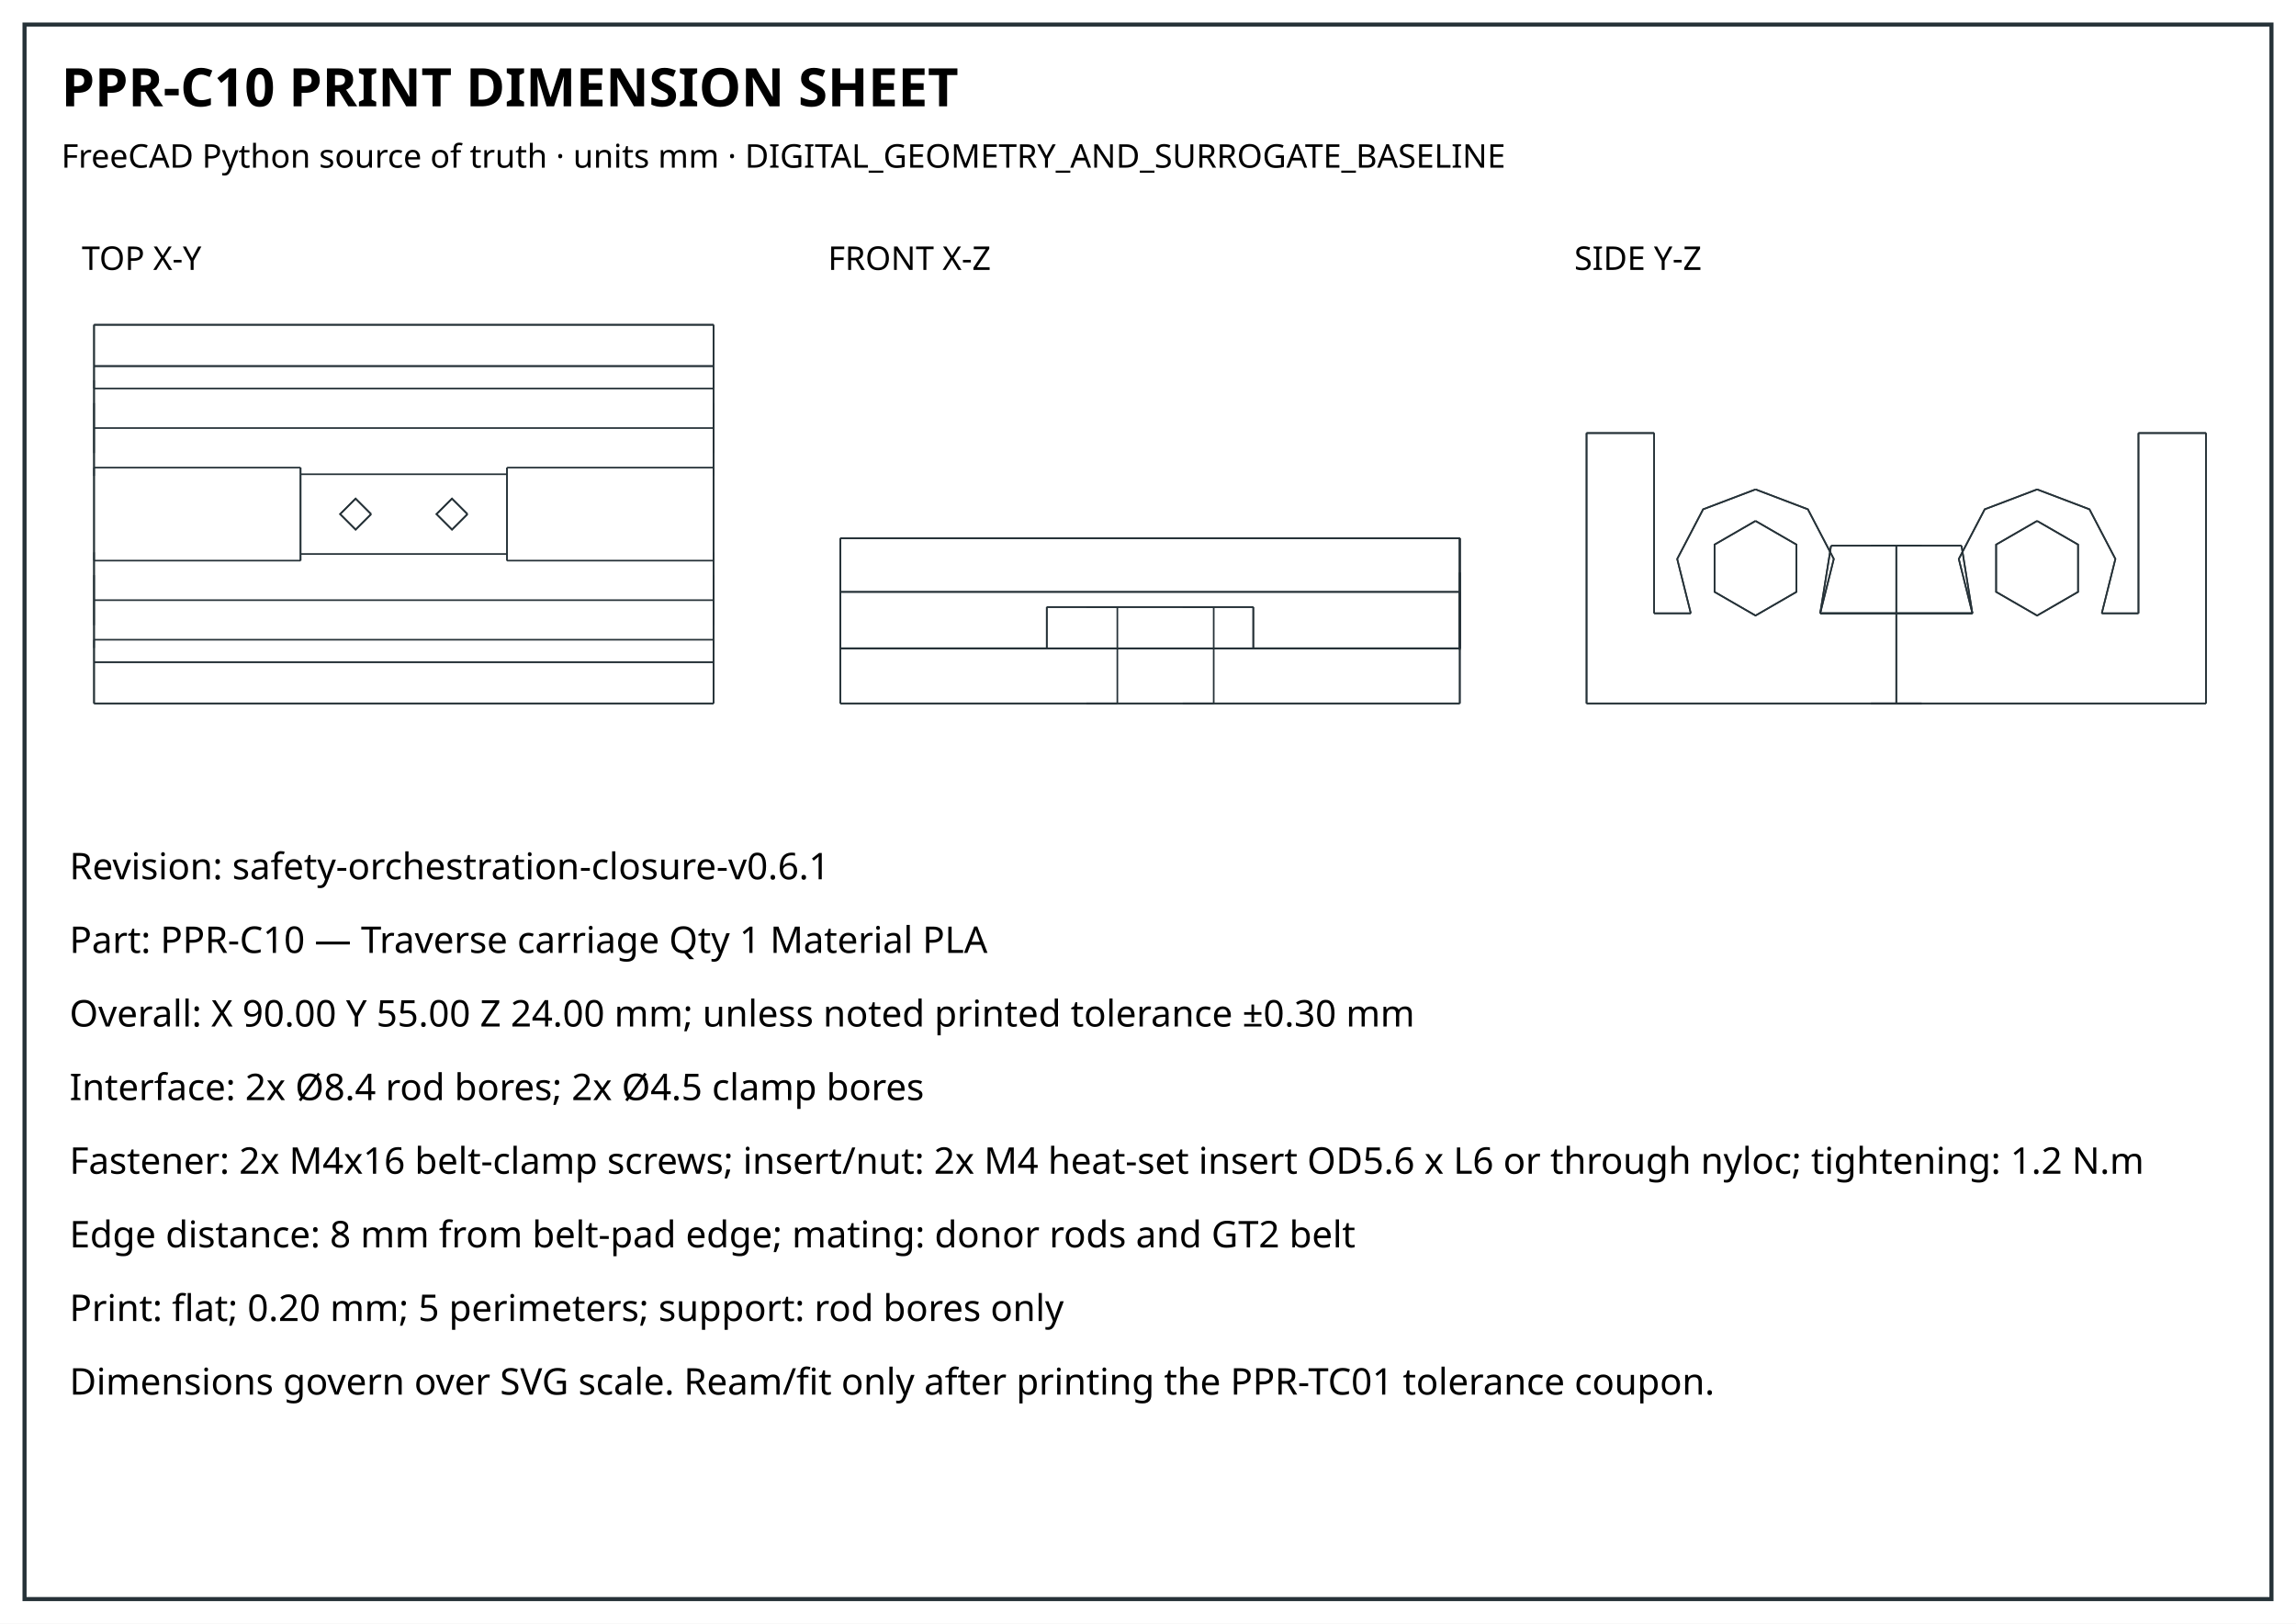
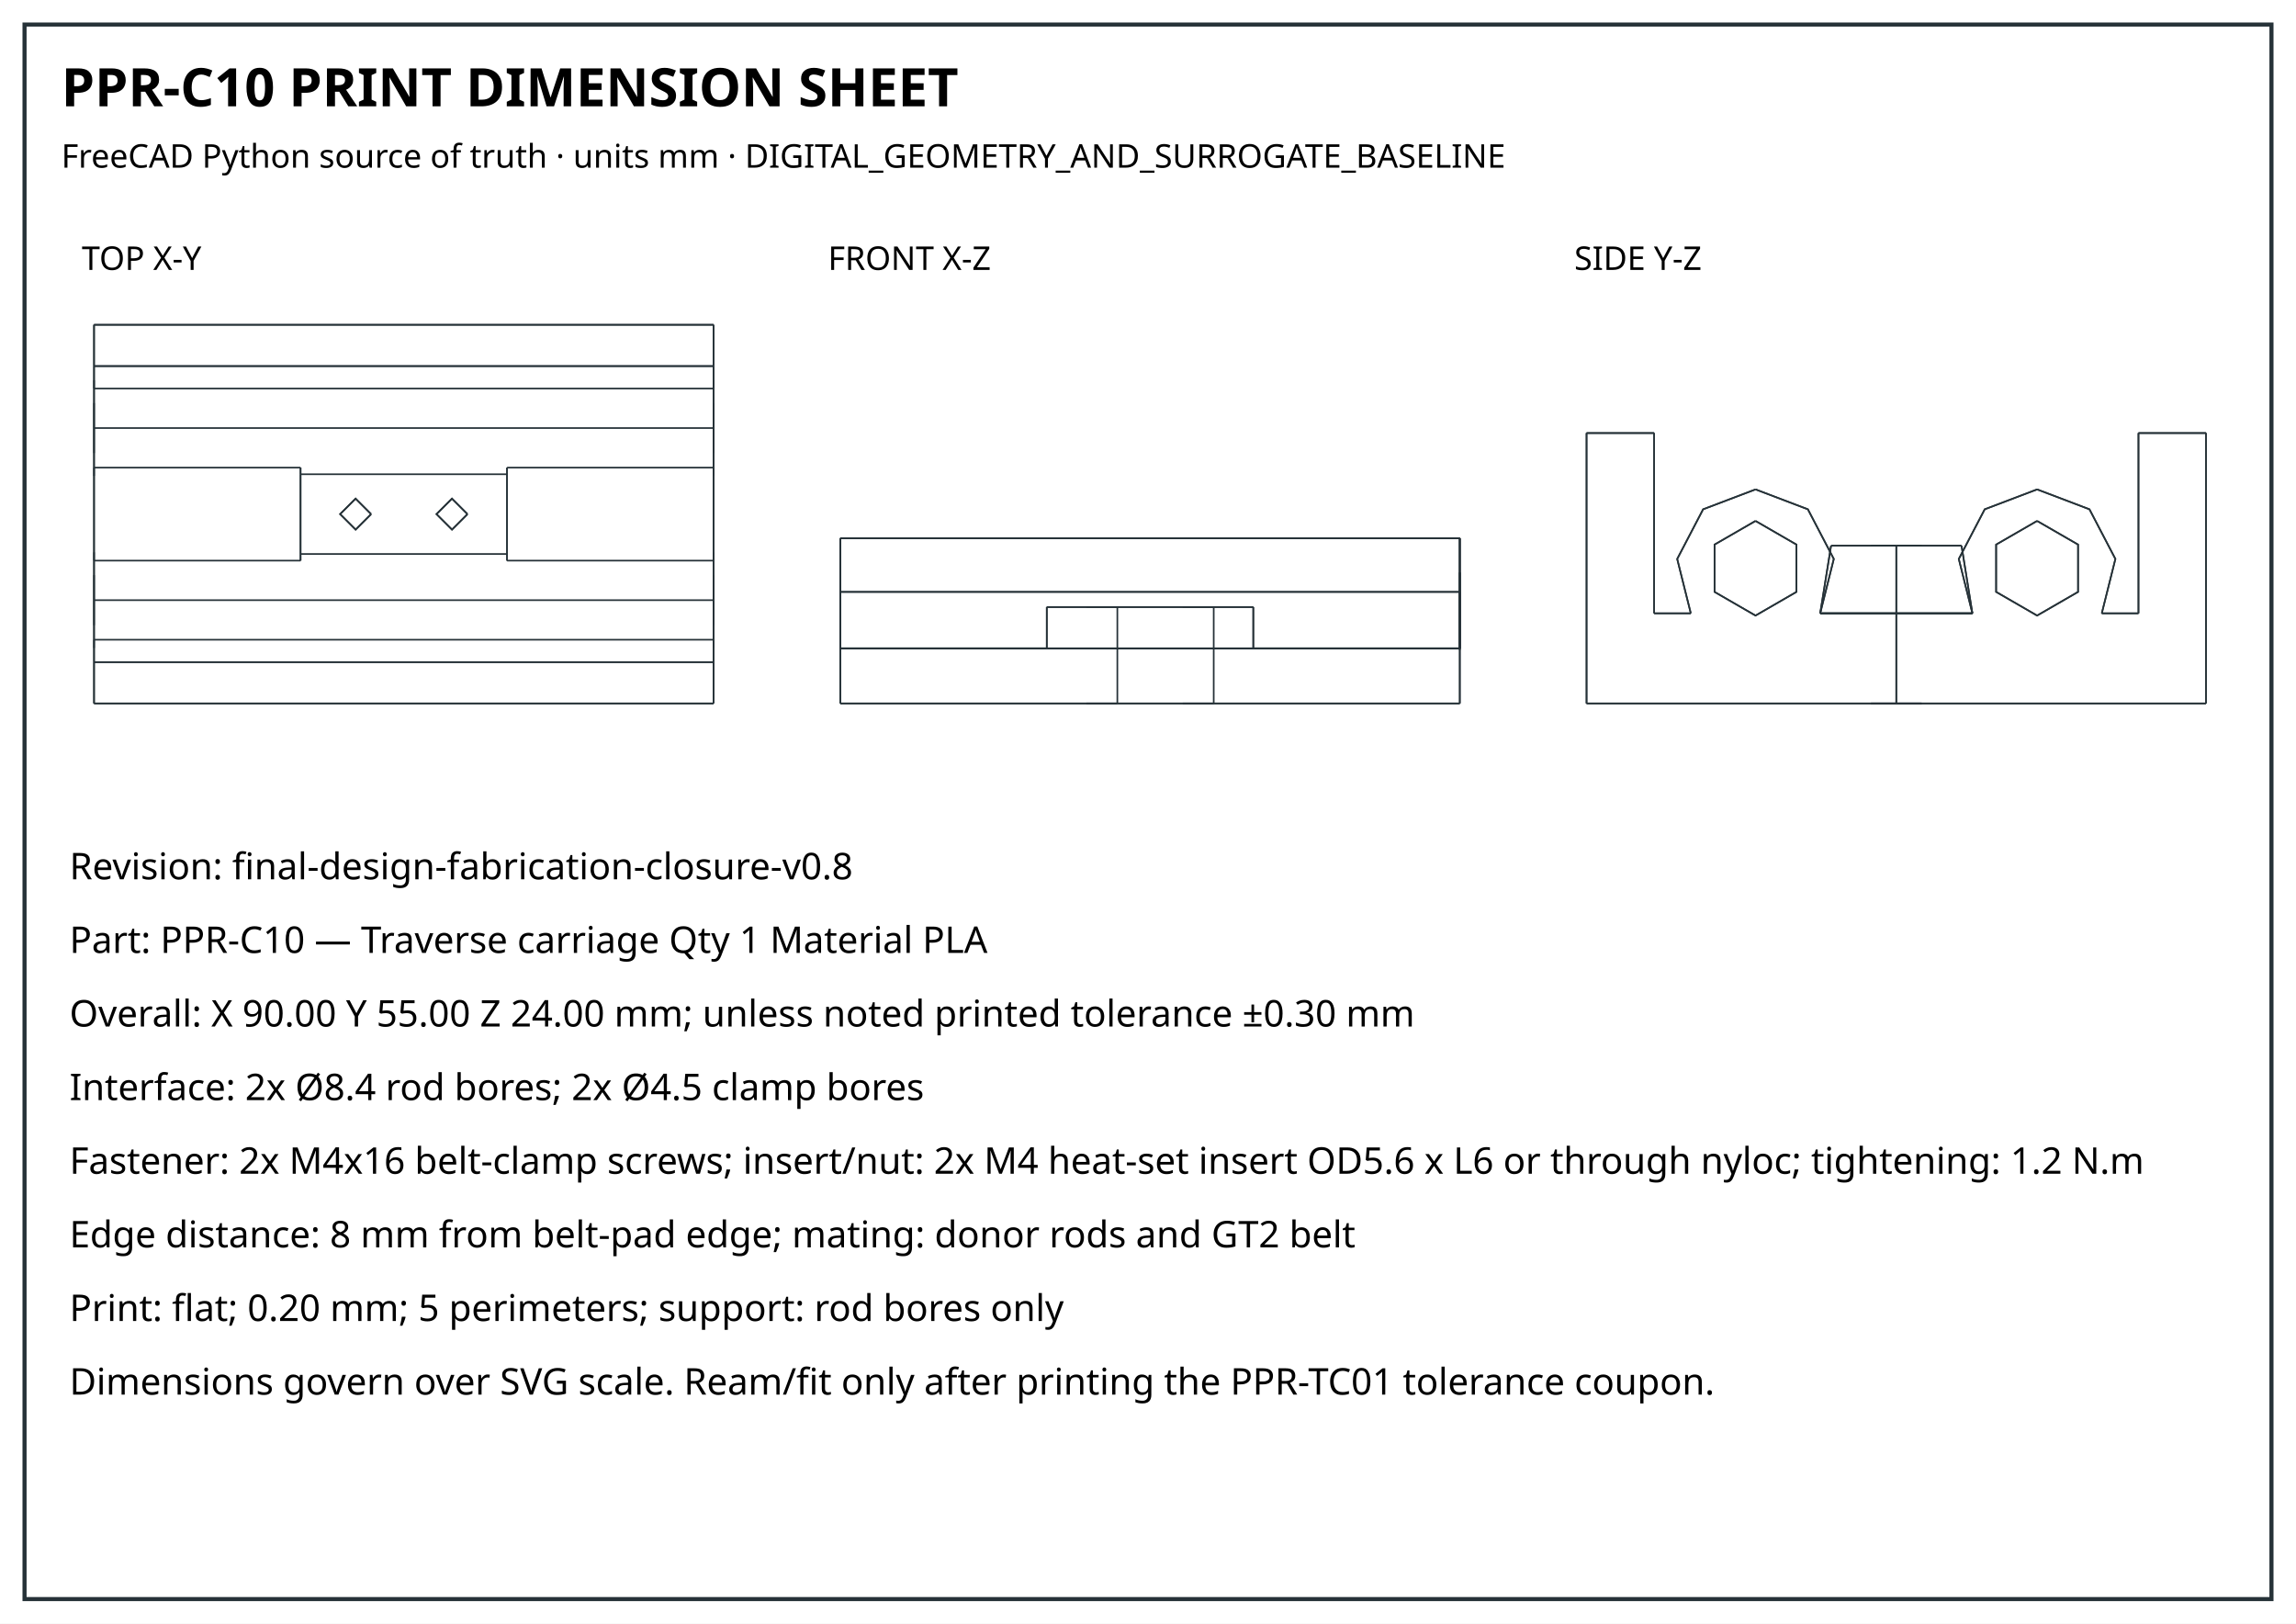
<svg xmlns="http://www.w3.org/2000/svg" width="1123" height="794" viewBox="0 0 1123 794">
  <rect width="1123" height="794" fill="white" />
  <rect x="12" y="12" width="1099" height="770" fill="none" stroke="#263238" stroke-width="2" />
  <text x="30" y="52" font-size="26" font-family="sans-serif" font-weight="bold">PPR-C10 PRINT DIMENSION SHEET</text>
  <text x="30" y="82" font-size="16" font-family="sans-serif">FreeCAD Python source of truth · units mm · DIGITAL_GEOMETRY_AND_SURROGATE_BASELINE</text>
  <g font-family="sans-serif">
    <text x="40" y="132" font-size="16">TOP X-Y</text>
    <polyline points="46.00,323.80 46.00,312.84" fill="none" stroke="#263238" stroke-width="0.8" />
    <polyline points="46.00,312.84 349.00,312.84" fill="none" stroke="#263238" stroke-width="0.8" />
    <polyline points="349.00,323.80 349.00,312.84" fill="none" stroke="#263238" stroke-width="0.8" />
    <polyline points="349.00,323.80 46.00,323.80" fill="none" stroke="#263238" stroke-width="0.8" />
    <polyline points="46.00,344.00 46.00,344.00" fill="none" stroke="#263238" stroke-width="0.8" />
    <polyline points="46.00,344.00 46.00,158.83" fill="none" stroke="#263238" stroke-width="0.8" />
    <polyline points="46.00,344.00 46.00,323.80" fill="none" stroke="#263238" stroke-width="0.8" />
    <polyline points="46.00,158.83 46.00,158.83" fill="none" stroke="#263238" stroke-width="0.8" />
    <polyline points="46.00,323.80 46.00,323.80" fill="none" stroke="#263238" stroke-width="0.8" />
    <polyline points="46.00,179.03 46.00,158.83" fill="none" stroke="#263238" stroke-width="0.8" />
    <polyline points="46.00,179.03 46.00,179.03" fill="none" stroke="#263238" stroke-width="0.8" />
    <polyline points="46.00,293.50 46.00,309.15 46.00,316.90 46.00,312.84" fill="none" stroke="#263238" stroke-width="0.8" />
    <polyline points="46.00,189.99 46.00,179.03" fill="none" stroke="#263238" stroke-width="0.8" />
    <polyline points="46.00,274.16 46.00,270.10 46.00,277.85 46.00,293.50" fill="none" stroke="#263238" stroke-width="0.8" />
    <polyline points="46.00,189.99 46.00,185.93 46.00,193.68 46.00,209.33" fill="none" stroke="#263238" stroke-width="0.8" />
    <polyline points="46.00,274.16 46.00,228.67" fill="none" stroke="#263238" stroke-width="0.8" />
    <polyline points="46.00,209.33 46.00,224.98 46.00,232.74 46.00,228.67" fill="none" stroke="#263238" stroke-width="0.8" />
    <polyline points="46.00,209.33 46.00,221.58 46.00,221.58 46.00,209.33 46.00,197.09 46.00,197.09 46.00,209.33" fill="none" stroke="#263238" stroke-width="0.8" />
    <polyline points="46.00,293.50 46.00,305.75 46.00,305.75 46.00,293.50 46.00,281.25 46.00,281.25 46.00,293.50" fill="none" stroke="#263238" stroke-width="0.8" />
    <polyline points="349.00,274.16 349.00,270.10 349.00,277.85 349.00,293.50" fill="none" stroke="#263238" stroke-width="0.8" />
    <polyline points="248.00,274.16 349.00,274.16" fill="none" stroke="#263238" stroke-width="0.8" />
    <polyline points="248.00,274.16 248.00,270.92" fill="none" stroke="#263238" stroke-width="0.8" />
    <polyline points="147.00,270.92 248.00,270.92" fill="none" stroke="#263238" stroke-width="0.8" />
    <polyline points="147.00,274.16 147.00,270.92" fill="none" stroke="#263238" stroke-width="0.8" />
    <polyline points="46.00,274.16 147.00,274.16" fill="none" stroke="#263238" stroke-width="0.8" />
    <polyline points="349.00,293.50 349.00,309.15 349.00,316.90 349.00,312.84" fill="none" stroke="#263238" stroke-width="0.8" />
    <polyline points="349.00,344.00 349.00,344.00" fill="none" stroke="#263238" stroke-width="0.8" />
    <polyline points="349.00,344.00 349.00,158.83" fill="none" stroke="#263238" stroke-width="0.8" />
    <polyline points="349.00,344.00 349.00,323.80" fill="none" stroke="#263238" stroke-width="0.8" />
    <polyline points="349.00,158.83 349.00,158.83" fill="none" stroke="#263238" stroke-width="0.8" />
    <polyline points="349.00,323.80 349.00,323.80" fill="none" stroke="#263238" stroke-width="0.8" />
    <polyline points="349.00,179.03 349.00,158.83" fill="none" stroke="#263238" stroke-width="0.8" />
    <polyline points="349.00,179.03 349.00,179.03" fill="none" stroke="#263238" stroke-width="0.8" />
    <polyline points="349.00,189.99 349.00,179.03" fill="none" stroke="#263238" stroke-width="0.8" />
    <polyline points="349.00,189.99 349.00,185.93 349.00,193.68 349.00,209.33" fill="none" stroke="#263238" stroke-width="0.8" />
    <polyline points="349.00,274.16 349.00,228.67" fill="none" stroke="#263238" stroke-width="0.8" />
    <polyline points="349.00,209.33 349.00,224.98 349.00,232.74 349.00,228.67" fill="none" stroke="#263238" stroke-width="0.8" />
    <polyline points="349.00,209.33 349.00,221.58 349.00,221.58 349.00,209.33 349.00,197.09 349.00,197.09 349.00,209.33" fill="none" stroke="#263238" stroke-width="0.8" />
    <polyline points="349.00,293.50 349.00,305.75 349.00,305.75 349.00,293.50 349.00,281.25 349.00,281.25 349.00,293.50" fill="none" stroke="#263238" stroke-width="0.8" />
    <polyline points="46.00,323.80 349.00,323.80" fill="none" stroke="#263238" stroke-width="0.8" />
    <polyline points="46.00,344.00 349.00,344.00" fill="none" stroke="#263238" stroke-width="0.8" />
    <polyline points="46.00,344.00 349.00,344.00" fill="none" stroke="#263238" stroke-width="0.8" />
    <polyline points="46.00,158.83 349.00,158.83" fill="none" stroke="#263238" stroke-width="0.8" />
    <polyline points="181.51,251.42 173.93,243.84 166.36,251.42 173.93,258.99 181.51,251.42" fill="none" stroke="#263238" stroke-width="0.8" />
    <polyline points="228.64,251.42 221.07,243.84 213.49,251.42 221.07,258.99 228.64,251.42" fill="none" stroke="#263238" stroke-width="0.8" />
    <polyline points="46.00,158.83 349.00,158.83" fill="none" stroke="#263238" stroke-width="0.8" />
    <polyline points="46.00,179.03 349.00,179.03" fill="none" stroke="#263238" stroke-width="0.8" />
    <polyline points="349.00,179.03 46.00,179.03" fill="none" stroke="#263238" stroke-width="0.8" />
    <polyline points="46.00,189.99 349.00,189.99" fill="none" stroke="#263238" stroke-width="0.8" />
    <polyline points="46.00,228.67 147.00,228.67" fill="none" stroke="#263238" stroke-width="0.8" />
    <polyline points="147.00,231.92 147.00,228.67" fill="none" stroke="#263238" stroke-width="0.8" />
    <polyline points="147.00,231.92 248.00,231.92" fill="none" stroke="#263238" stroke-width="0.8" />
    <polyline points="248.00,231.92 248.00,228.67" fill="none" stroke="#263238" stroke-width="0.8" />
    <polyline points="248.00,228.67 349.00,228.67" fill="none" stroke="#263238" stroke-width="0.8" />
    <polyline points="147.00,274.16 147.00,228.67" fill="none" stroke="#263238" stroke-width="0.8" />
    <polyline points="46.00,209.33 349.00,209.33" fill="none" stroke="#263238" stroke-width="0.8" />
    <polyline points="46.00,293.50 349.00,293.50" fill="none" stroke="#263238" stroke-width="0.8" />
    <polyline points="248.00,274.16 248.00,228.67" fill="none" stroke="#263238" stroke-width="0.8" />
    <polyline points="248.00,270.92 248.00,231.92" fill="none" stroke="#263238" stroke-width="0.8" />
    <polyline points="147.00,270.92 147.00,231.92" fill="none" stroke="#263238" stroke-width="0.8" />
    <polyline points="181.51,251.42 173.93,243.84 166.36,251.42 173.93,258.99 181.51,251.42" fill="none" stroke="#263238" stroke-width="0.8" />
    <polyline points="228.64,251.42 221.07,243.84 213.49,251.42 221.07,258.99 228.64,251.42" fill="none" stroke="#263238" stroke-width="0.8" />
    <polyline points="181.51,251.42 181.51,251.42" fill="none" stroke="#263238" stroke-width="0.8" />
    <polyline points="228.64,251.42 228.64,251.42" fill="none" stroke="#263238" stroke-width="0.8" />
    <text x="405" y="132" font-size="16">FRONT X-Z</text>
    <polyline points="411.00,317.07 411.00,317.07" fill="none" stroke="#263238" stroke-width="0.8" />
    <polyline points="411.00,317.07 714.00,317.07" fill="none" stroke="#263238" stroke-width="0.8" />
    <polyline points="714.00,317.07 714.00,317.07" fill="none" stroke="#263238" stroke-width="0.8" />
    <polyline points="714.00,317.07 411.00,317.07" fill="none" stroke="#263238" stroke-width="0.8" />
    <polyline points="411.00,344.00 411.00,263.20" fill="none" stroke="#263238" stroke-width="0.8" />
    <polyline points="411.00,344.00 411.00,344.00" fill="none" stroke="#263238" stroke-width="0.8" />
    <polyline points="411.00,263.20 411.00,263.20" fill="none" stroke="#263238" stroke-width="0.8" />
    <polyline points="411.00,344.00 411.00,263.20" fill="none" stroke="#263238" stroke-width="0.8" />
    <polyline points="411.00,317.07 411.00,263.20" fill="none" stroke="#263238" stroke-width="0.8" />
    <polyline points="411.00,263.20 411.00,263.20" fill="none" stroke="#263238" stroke-width="0.8" />
    <polyline points="411.00,317.07 411.00,263.20" fill="none" stroke="#263238" stroke-width="0.8" />
    <polyline points="411.00,280.03 411.00,285.98 411.00,300.82 411.00,317.07" fill="none" stroke="#263238" stroke-width="0.8" />
    <polyline points="411.00,317.07 411.00,317.07" fill="none" stroke="#263238" stroke-width="0.8" />
    <polyline points="411.00,317.07 411.00,300.82 411.00,285.98 411.00,280.03" fill="none" stroke="#263238" stroke-width="0.8" />
    <polyline points="411.00,317.07 411.00,300.82 411.00,285.98 411.00,280.03" fill="none" stroke="#263238" stroke-width="0.8" />
    <polyline points="411.00,317.07 411.00,317.07" fill="none" stroke="#263238" stroke-width="0.8" />
    <polyline points="411.00,280.03 411.00,285.98 411.00,300.82 411.00,317.07" fill="none" stroke="#263238" stroke-width="0.8" />
    <polyline points="411.00,289.46 411.00,296.53 411.00,310.67 411.00,317.74 411.00,310.67 411.00,296.53 411.00,289.46" fill="none" stroke="#263238" stroke-width="0.8" />
    <polyline points="411.00,289.46 411.00,296.53 411.00,310.67 411.00,317.74 411.00,310.67 411.00,296.53 411.00,289.46" fill="none" stroke="#263238" stroke-width="0.8" />
    <polyline points="714.00,317.07 714.00,300.82 714.00,285.98 714.00,280.03" fill="none" stroke="#263238" stroke-width="0.8" />
    <polyline points="613.00,317.07 714.00,317.07" fill="none" stroke="#263238" stroke-width="0.8" />
    <polyline points="613.00,317.07 613.00,296.87" fill="none" stroke="#263238" stroke-width="0.8" />
    <polyline points="512.00,296.87 613.00,296.87" fill="none" stroke="#263238" stroke-width="0.8" />
    <polyline points="512.00,317.07 512.00,296.87" fill="none" stroke="#263238" stroke-width="0.8" />
    <polyline points="411.00,317.07 512.00,317.07" fill="none" stroke="#263238" stroke-width="0.8" />
    <polyline points="714.00,280.03 714.00,285.98 714.00,300.82 714.00,317.07" fill="none" stroke="#263238" stroke-width="0.8" />
    <polyline points="714.00,344.00 714.00,263.20" fill="none" stroke="#263238" stroke-width="0.8" />
    <polyline points="714.00,344.00 714.00,344.00" fill="none" stroke="#263238" stroke-width="0.8" />
    <polyline points="714.00,263.20 714.00,263.20" fill="none" stroke="#263238" stroke-width="0.8" />
    <polyline points="714.00,344.00 714.00,263.20" fill="none" stroke="#263238" stroke-width="0.8" />
    <polyline points="714.00,317.07 714.00,263.20" fill="none" stroke="#263238" stroke-width="0.8" />
    <polyline points="714.00,263.20 714.00,263.20" fill="none" stroke="#263238" stroke-width="0.8" />
    <polyline points="714.00,317.07 714.00,263.20" fill="none" stroke="#263238" stroke-width="0.8" />
    <polyline points="714.00,317.07 714.00,317.07" fill="none" stroke="#263238" stroke-width="0.8" />
    <polyline points="714.00,317.07 714.00,300.82 714.00,285.98 714.00,280.03" fill="none" stroke="#263238" stroke-width="0.8" />
    <polyline points="714.00,317.07 714.00,317.07" fill="none" stroke="#263238" stroke-width="0.8" />
    <polyline points="714.00,280.03 714.00,285.98 714.00,300.82 714.00,317.07" fill="none" stroke="#263238" stroke-width="0.8" />
    <polyline points="714.00,289.46 714.00,296.53 714.00,310.67 714.00,317.74 714.00,310.67 714.00,296.53 714.00,289.46" fill="none" stroke="#263238" stroke-width="0.8" />
    <polyline points="714.00,289.46 714.00,296.53 714.00,310.67 714.00,317.74 714.00,310.67 714.00,296.53 714.00,289.46" fill="none" stroke="#263238" stroke-width="0.8" />
    <polyline points="411.00,263.20 714.00,263.20" fill="none" stroke="#263238" stroke-width="0.8" />
    <polyline points="411.00,263.20 714.00,263.20" fill="none" stroke="#263238" stroke-width="0.8" />
    <polyline points="411.00,344.00 714.00,344.00" fill="none" stroke="#263238" stroke-width="0.8" />
    <polyline points="411.00,344.00 714.00,344.00" fill="none" stroke="#263238" stroke-width="0.8" />
    <polyline points="546.51,344.00 538.93,344.00 531.36,344.00 538.93,344.00 546.51,344.00" fill="none" stroke="#263238" stroke-width="0.8" />
    <polyline points="593.64,344.00 586.07,344.00 578.49,344.00 586.07,344.00 593.64,344.00" fill="none" stroke="#263238" stroke-width="0.8" />
    <polyline points="411.00,263.20 714.00,263.20" fill="none" stroke="#263238" stroke-width="0.8" />
    <polyline points="411.00,263.20 714.00,263.20" fill="none" stroke="#263238" stroke-width="0.8" />
    <polyline points="714.00,317.07 411.00,317.07" fill="none" stroke="#263238" stroke-width="0.8" />
    <polyline points="411.00,317.07 714.00,317.07" fill="none" stroke="#263238" stroke-width="0.8" />
    <polyline points="411.00,317.07 512.00,317.07" fill="none" stroke="#263238" stroke-width="0.8" />
    <polyline points="512.00,296.87 512.00,317.07" fill="none" stroke="#263238" stroke-width="0.8" />
    <polyline points="512.00,296.87 613.00,296.87" fill="none" stroke="#263238" stroke-width="0.8" />
    <polyline points="613.00,296.87 613.00,317.07" fill="none" stroke="#263238" stroke-width="0.8" />
    <polyline points="613.00,317.07 714.00,317.07" fill="none" stroke="#263238" stroke-width="0.8" />
    <polyline points="512.00,317.07 512.00,317.07" fill="none" stroke="#263238" stroke-width="0.8" />
    <polyline points="411.00,289.46 714.00,289.46" fill="none" stroke="#263238" stroke-width="0.8" />
    <polyline points="411.00,289.46 714.00,289.46" fill="none" stroke="#263238" stroke-width="0.8" />
    <polyline points="613.00,317.07 613.00,317.07" fill="none" stroke="#263238" stroke-width="0.8" />
    <polyline points="613.00,296.87 613.00,296.87" fill="none" stroke="#263238" stroke-width="0.8" />
    <polyline points="512.00,296.87 512.00,296.87" fill="none" stroke="#263238" stroke-width="0.8" />
    <polyline points="546.51,296.87 538.93,296.87 531.36,296.87 538.93,296.87 546.51,296.87" fill="none" stroke="#263238" stroke-width="0.8" />
    <polyline points="593.64,296.87 586.07,296.87 578.49,296.87 586.07,296.87 593.64,296.87" fill="none" stroke="#263238" stroke-width="0.8" />
    <polyline points="546.51,344.00 546.51,296.87" fill="none" stroke="#263238" stroke-width="0.8" />
    <polyline points="593.64,344.00 593.64,296.87" fill="none" stroke="#263238" stroke-width="0.8" />
    <text x="770" y="132" font-size="16">SIDE Y-Z</text>
    <polyline points="809.05,299.93 826.99,299.93" fill="none" stroke="#263238" stroke-width="0.8" />
    <polyline points="826.99,299.93 826.99,299.93" fill="none" stroke="#263238" stroke-width="0.8" />
    <polyline points="809.05,299.93 826.99,299.93" fill="none" stroke="#263238" stroke-width="0.8" />
    <polyline points="809.05,299.93 809.05,299.93" fill="none" stroke="#263238" stroke-width="0.8" />
    <polyline points="776.00,344.00 776.00,211.78" fill="none" stroke="#263238" stroke-width="0.8" />
    <polyline points="776.00,344.00 1079.00,344.00" fill="none" stroke="#263238" stroke-width="0.8" />
    <polyline points="776.00,211.78 809.05,211.78" fill="none" stroke="#263238" stroke-width="0.8" />
    <polyline points="1079.00,344.00 1079.00,211.78" fill="none" stroke="#263238" stroke-width="0.8" />
    <polyline points="809.05,299.93 809.05,211.78" fill="none" stroke="#263238" stroke-width="0.8" />
    <polyline points="1045.95,211.78 1079.00,211.78" fill="none" stroke="#263238" stroke-width="0.8" />
    <polyline points="1045.95,299.93 1045.95,211.78" fill="none" stroke="#263238" stroke-width="0.8" />
    <polyline points="858.64,239.33 833.02,249.06 820.34,273.35 826.99,299.93" fill="none" stroke="#263238" stroke-width="0.8" />
    <polyline points="1028.01,299.93 1045.95,299.93" fill="none" stroke="#263238" stroke-width="0.8" />
    <polyline points="890.28,299.93 896.93,273.35 884.25,249.06 858.64,239.33" fill="none" stroke="#263238" stroke-width="0.8" />
    <polyline points="1028.01,299.93 1034.66,273.35 1021.98,249.06 996.36,239.33" fill="none" stroke="#263238" stroke-width="0.8" />
    <polyline points="890.28,299.93 964.72,299.93" fill="none" stroke="#263238" stroke-width="0.8" />
    <polyline points="996.36,239.33 970.75,249.06 958.07,273.35 964.72,299.93" fill="none" stroke="#263238" stroke-width="0.8" />
    <polyline points="996.36,254.75 976.33,266.32 976.33,289.46 996.36,301.03 1016.40,289.46 1016.40,266.32 996.36,254.75" fill="none" stroke="#263238" stroke-width="0.8" />
    <polyline points="858.64,254.75 838.60,266.32 838.60,289.46 858.64,301.03 878.67,289.46 878.67,266.32 858.64,254.75" fill="none" stroke="#263238" stroke-width="0.8" />
    <polyline points="890.28,299.93 896.93,273.35 884.25,249.06 858.64,239.33" fill="none" stroke="#263238" stroke-width="0.8" />
    <polyline points="890.28,299.93 890.28,299.93" fill="none" stroke="#263238" stroke-width="0.8" />
    <polyline points="890.28,299.93 895.59,266.87" fill="none" stroke="#263238" stroke-width="0.8" />
    <polyline points="895.59,266.87 895.59,266.87" fill="none" stroke="#263238" stroke-width="0.8" />
    <polyline points="890.28,299.93 895.59,266.87" fill="none" stroke="#263238" stroke-width="0.8" />
    <polyline points="890.28,299.93 890.28,299.93" fill="none" stroke="#263238" stroke-width="0.8" />
    <polyline points="858.64,239.33 833.02,249.06 820.34,273.35 826.99,299.93" fill="none" stroke="#263238" stroke-width="0.8" />
    <polyline points="776.00,344.00 776.00,211.78" fill="none" stroke="#263238" stroke-width="0.8" />
    <polyline points="776.00,344.00 1079.00,344.00" fill="none" stroke="#263238" stroke-width="0.8" />
    <polyline points="776.00,211.78 809.05,211.78" fill="none" stroke="#263238" stroke-width="0.8" />
    <polyline points="1079.00,344.00 1079.00,211.78" fill="none" stroke="#263238" stroke-width="0.8" />
    <polyline points="809.05,299.93 809.05,211.78" fill="none" stroke="#263238" stroke-width="0.8" />
    <polyline points="1045.95,211.78 1079.00,211.78" fill="none" stroke="#263238" stroke-width="0.8" />
    <polyline points="1045.95,299.93 1045.95,211.78" fill="none" stroke="#263238" stroke-width="0.8" />
    <polyline points="1028.01,299.93 1045.95,299.93" fill="none" stroke="#263238" stroke-width="0.8" />
    <polyline points="1028.01,299.93 1034.66,273.35 1021.98,249.06 996.36,239.33" fill="none" stroke="#263238" stroke-width="0.8" />
    <polyline points="890.28,299.93 964.72,299.93" fill="none" stroke="#263238" stroke-width="0.8" />
    <polyline points="996.36,239.33 970.75,249.06 958.07,273.35 964.72,299.93" fill="none" stroke="#263238" stroke-width="0.8" />
    <polyline points="996.36,254.75 976.33,266.32 976.33,289.46 996.36,301.03 1016.40,289.46 1016.40,266.32 996.36,254.75" fill="none" stroke="#263238" stroke-width="0.8" />
    <polyline points="858.64,254.75 838.60,266.32 838.60,289.46 858.64,301.03 878.67,289.46 878.67,266.32 858.64,254.75" fill="none" stroke="#263238" stroke-width="0.8" />
    <polyline points="809.05,211.78 809.05,211.78" fill="none" stroke="#263238" stroke-width="0.8" />
    <polyline points="776.00,211.78 776.00,211.78" fill="none" stroke="#263238" stroke-width="0.8" />
    <polyline points="776.00,344.00 776.00,344.00" fill="none" stroke="#263238" stroke-width="0.8" />
    <polyline points="1079.00,344.00 1079.00,344.00" fill="none" stroke="#263238" stroke-width="0.8" />
    <polyline points="927.50,344.00 939.90,344.00 927.50,344.00 915.10,344.00 927.50,344.00" fill="none" stroke="#263238" stroke-width="0.8" />
    <polyline points="927.50,344.00 939.90,344.00 927.50,344.00 915.10,344.00 927.50,344.00" fill="none" stroke="#263238" stroke-width="0.8" />
    <polyline points="1079.00,211.78 1079.00,211.78" fill="none" stroke="#263238" stroke-width="0.8" />
    <polyline points="1045.95,211.78 1045.95,211.78" fill="none" stroke="#263238" stroke-width="0.8" />
    <polyline points="1045.95,299.93 1045.95,299.93" fill="none" stroke="#263238" stroke-width="0.8" />
    <polyline points="1028.01,299.93 1028.01,299.93" fill="none" stroke="#263238" stroke-width="0.8" />
    <polyline points="964.72,299.93 964.72,299.93" fill="none" stroke="#263238" stroke-width="0.8" />
    <polyline points="959.41,266.87 964.72,299.93" fill="none" stroke="#263238" stroke-width="0.8" />
    <polyline points="959.41,266.87 959.41,266.87" fill="none" stroke="#263238" stroke-width="0.8" />
    <polyline points="959.41,266.87 964.72,299.93" fill="none" stroke="#263238" stroke-width="0.8" />
    <polyline points="964.72,299.93 964.72,299.93" fill="none" stroke="#263238" stroke-width="0.8" />
    <polyline points="890.28,299.93 964.72,299.93" fill="none" stroke="#263238" stroke-width="0.8" />
    <polyline points="996.36,254.75 996.36,254.75" fill="none" stroke="#263238" stroke-width="0.8" />
    <polyline points="858.64,254.75 858.64,254.75" fill="none" stroke="#263238" stroke-width="0.8" />
    <polyline points="890.28,299.93 964.72,299.93" fill="none" stroke="#263238" stroke-width="0.8" />
    <polyline points="895.59,266.87 959.41,266.87" fill="none" stroke="#263238" stroke-width="0.8" />
    <polyline points="895.59,266.87 959.41,266.87" fill="none" stroke="#263238" stroke-width="0.8" />
    <polyline points="927.50,266.87 939.90,266.87 927.50,266.87 915.10,266.87 927.50,266.87" fill="none" stroke="#263238" stroke-width="0.8" />
    <polyline points="927.50,266.87 939.90,266.87 927.50,266.87 915.10,266.87 927.50,266.87" fill="none" stroke="#263238" stroke-width="0.8" />
    <polyline points="927.50,344.00 927.50,266.87" fill="none" stroke="#263238" stroke-width="0.8" />
    <polyline points="927.50,344.00 927.50,266.87" fill="none" stroke="#263238" stroke-width="0.8" />
-     <text x="34" y="430" font-size="18">Revision: safety-orchestration-closure-v0.6.1</text>
+     <text x="34" y="430" font-size="18">Revision: final-design-fabrication-closure-v0.8</text>
    <text x="34" y="466" font-size="18">Part: PPR-C10 — Traverse carriage  Qty 1  Material PLA</text>
    <text x="34" y="502" font-size="18">Overall: X 90.00  Y 55.00  Z 24.00 mm; unless noted printed tolerance ±0.30 mm</text>
    <text x="34" y="538" font-size="18">Interface: 2x Ø8.4 rod bores; 2x Ø4.5 clamp bores</text>
    <text x="34" y="574" font-size="18">Fastener: 2x M4x16 belt-clamp screws; insert/nut: 2x M4 heat-set insert OD5.6 x L6 or through nyloc; tightening: 1.2 N.m</text>
    <text x="34" y="610" font-size="18">Edge distance: 8 mm from belt-pad edge; mating: donor rods and GT2 belt</text>
    <text x="34" y="646" font-size="18">Print: flat; 0.20 mm; 5 perimeters; support: rod bores only</text>
    <text x="34" y="682" font-size="18">Dimensions govern over SVG scale. Ream/fit only after printing the PPR-TC01 tolerance coupon.</text>
  </g>
</svg>
